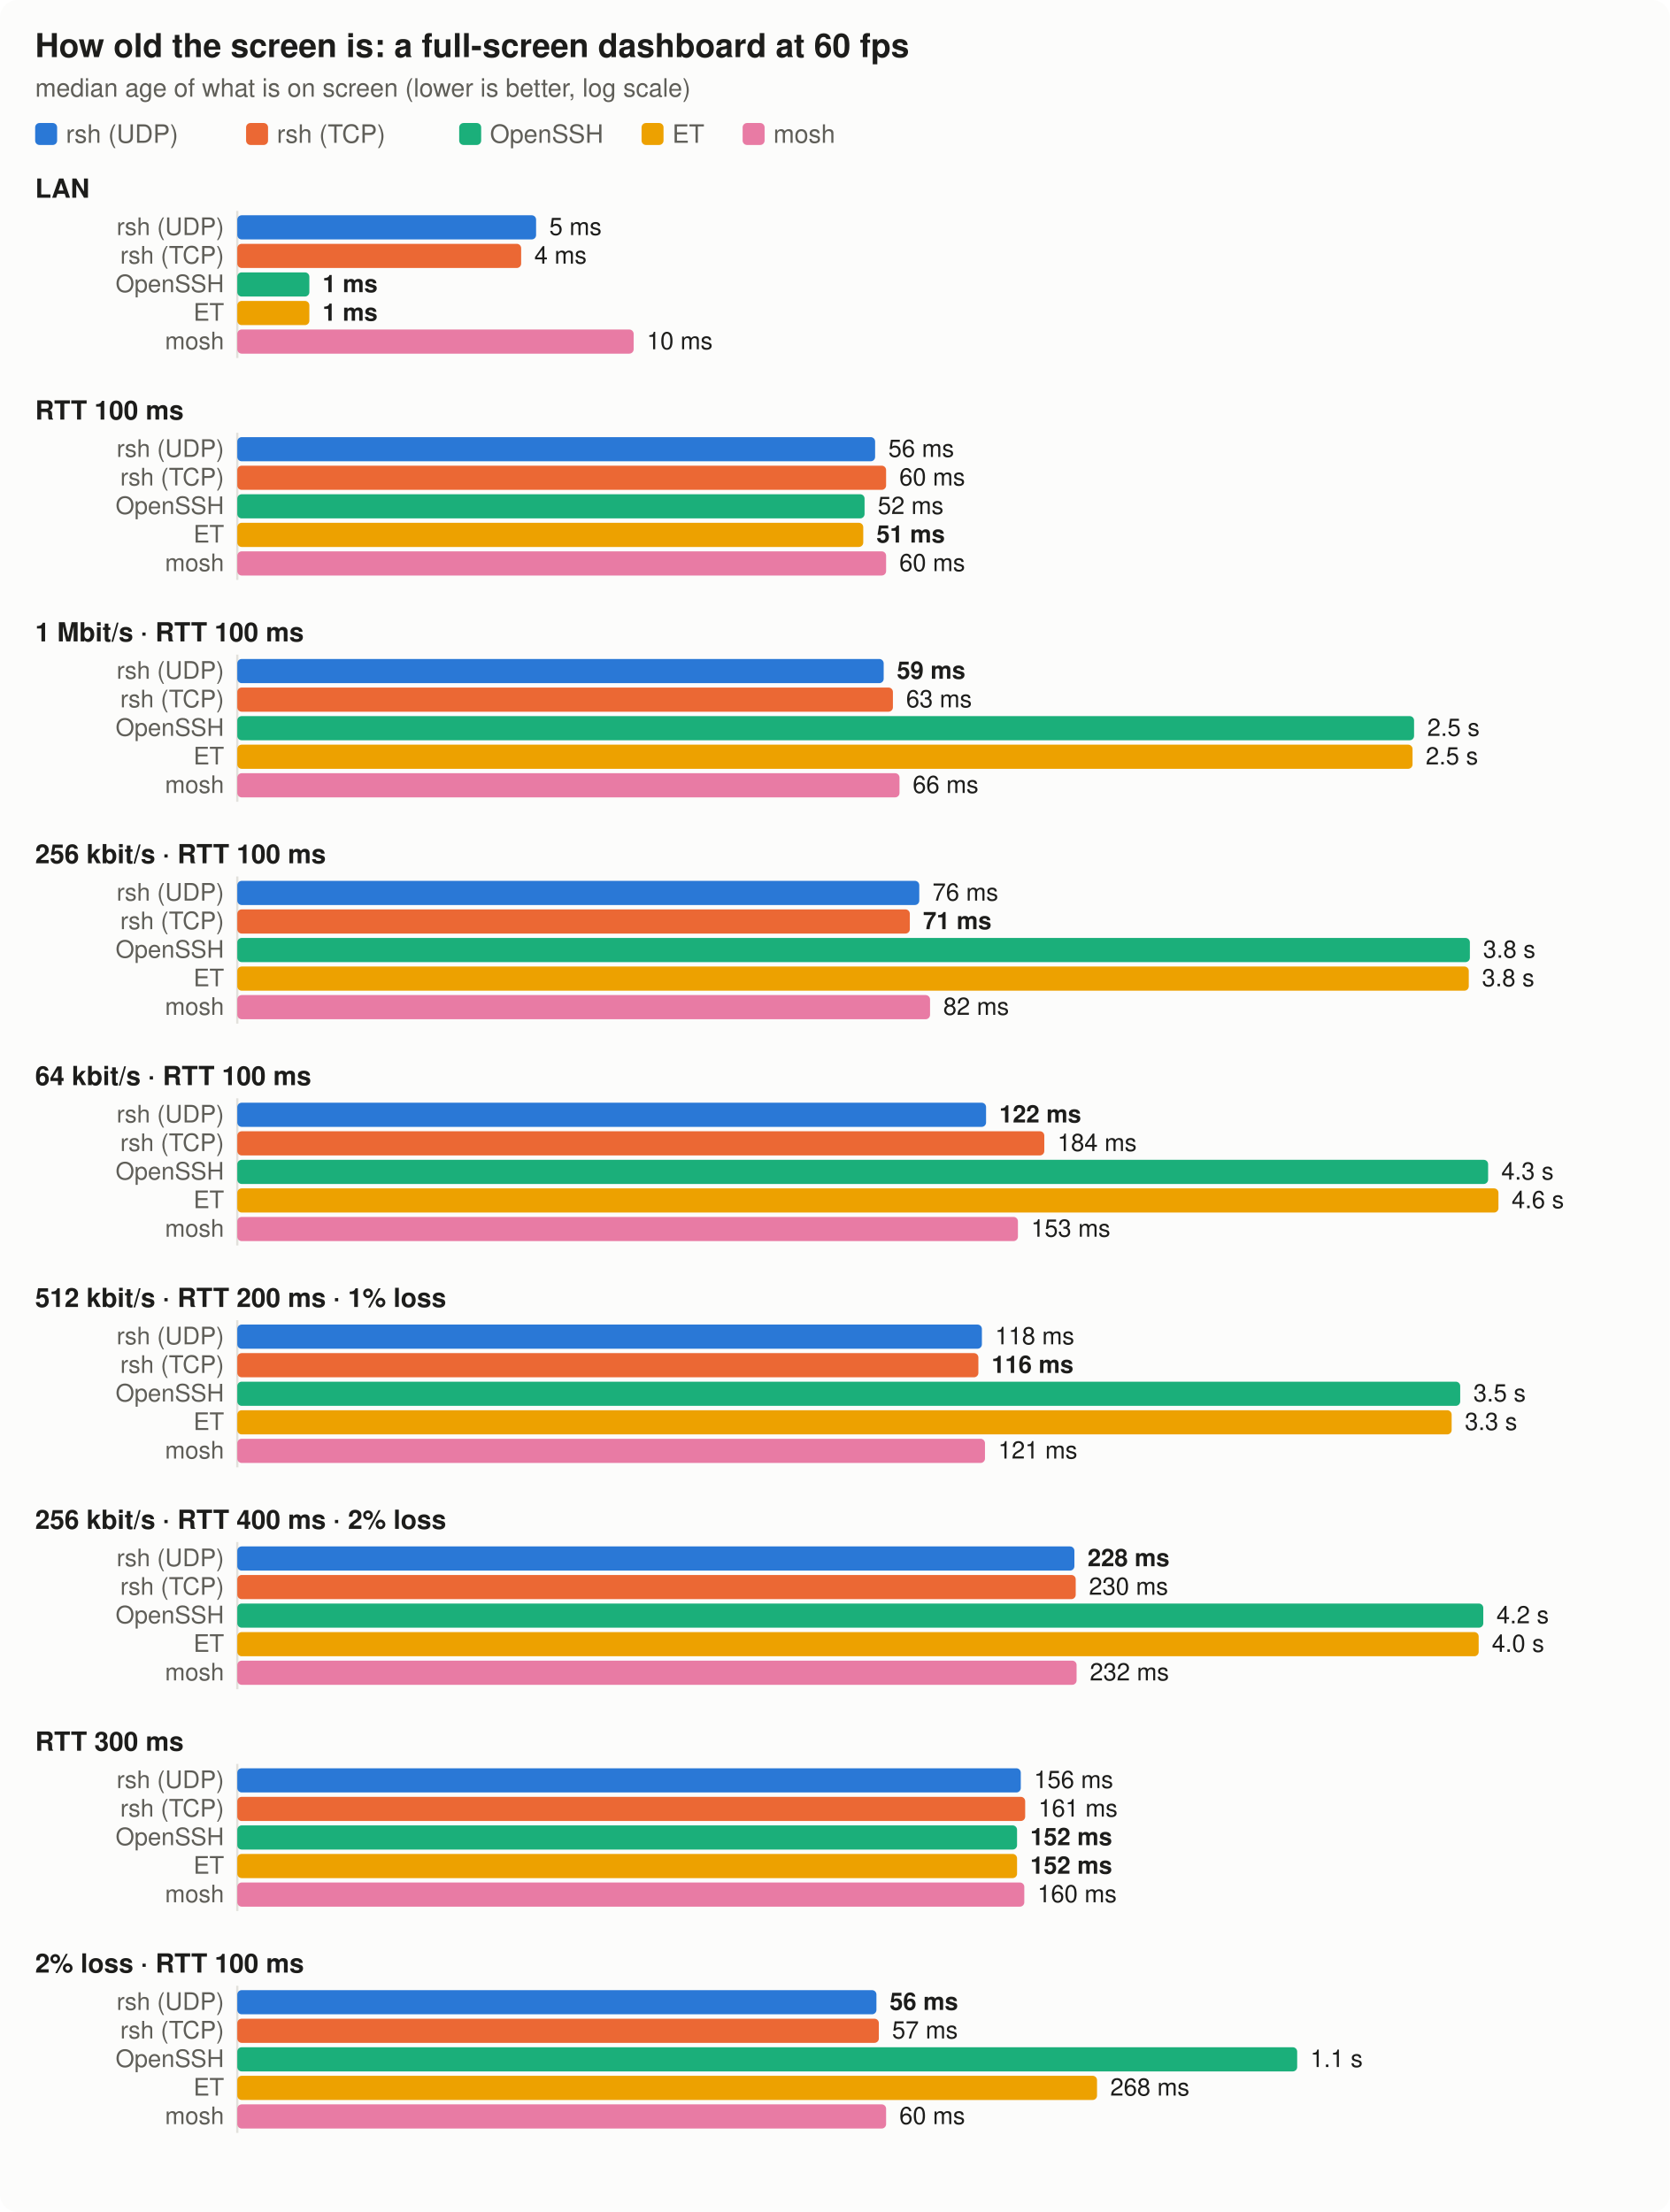
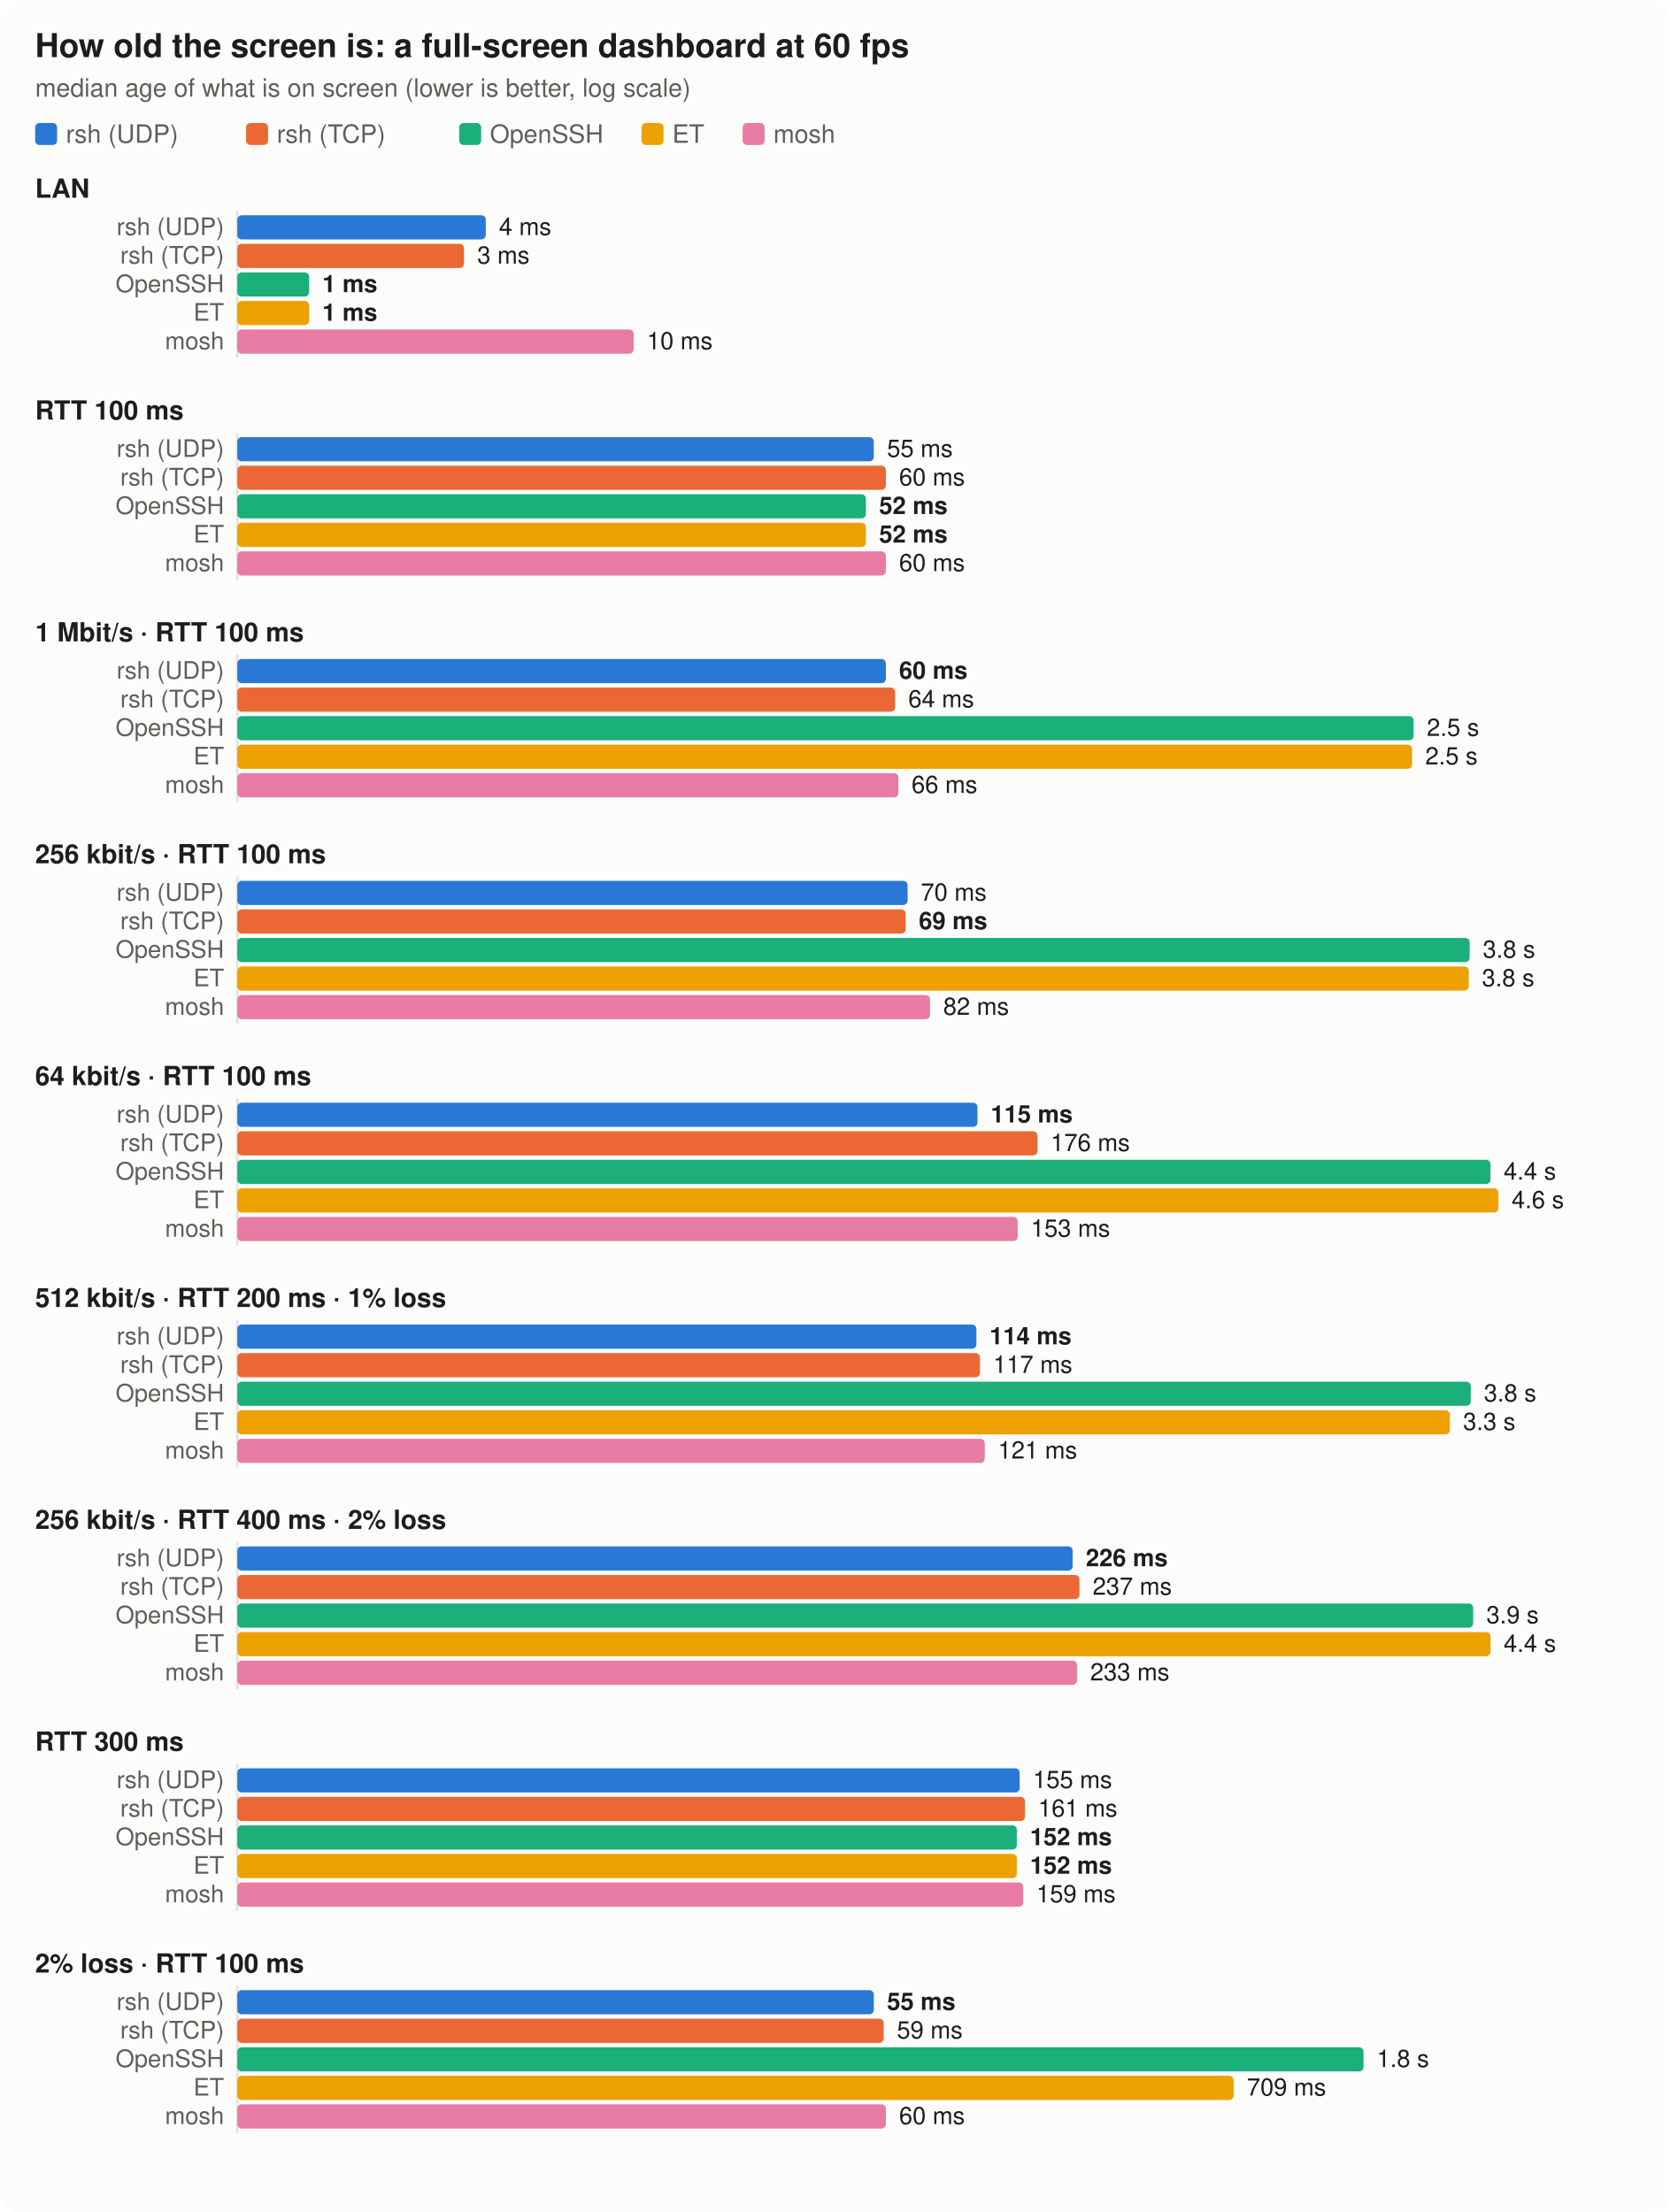
<svg xmlns="http://www.w3.org/2000/svg" width="760" height="1007" viewBox="0 0 760 1007" role="img" aria-label="How old the screen is: a full-screen dashboard at 60 fps">
  <style>svg{font-family:-apple-system,BlinkMacSystemFont,'Segoe UI',Helvetica,Arial,sans-serif}.bg{fill:#fcfcfb}.t1{fill:#1d1d1b}.t2{fill:#5f5e58}.axis{stroke:#e2e1dc}.s-rsh{fill:#2a78d6}.s-rsh_tcp{fill:#eb6834}.s-ssh{fill:#1baf7a}.s-et{fill:#eda100}.s-mosh{fill:#e87ba4}@media (prefers-color-scheme:dark){.bg{fill:#1a1a19}.t1{fill:#f0efec}.t2{fill:#c3c2b7}.axis{stroke:#3a3a37}.s-rsh{fill:#3987e5}.s-rsh_tcp{fill:#d95926}.s-ssh{fill:#199e70}.s-et{fill:#c98500}.s-mosh{fill:#d55181}}</style>
  <rect class="bg" width="100%" height="100%" rx="8" />
  <text class="t1" x="16" y="26" font-size="15" font-weight="600">How old the screen is: a full-screen dashboard at 60 fps</text>
  <text class="t2" x="16" y="44" font-size="11.5">median age of what is on screen (lower is better, log scale)</text>
  <rect class="s-rsh" x="16" y="56" width="10" height="10" rx="2" />
  <text class="t2" x="30" y="65" font-size="11.5">rsh (UDP)</text>
  <rect class="s-rsh_tcp" x="112" y="56" width="10" height="10" rx="2" />
  <text class="t2" x="126" y="65" font-size="11.5">rsh (TCP)</text>
  <rect class="s-ssh" x="209" y="56" width="10" height="10" rx="2" />
  <text class="t2" x="223" y="65" font-size="11.5">OpenSSH</text>
  <rect class="s-et" x="292" y="56" width="10" height="10" rx="2" />
  <text class="t2" x="306" y="65" font-size="11.5">ET</text>
  <rect class="s-mosh" x="338" y="56" width="10" height="10" rx="2" />
  <text class="t2" x="352" y="65" font-size="11.5">mosh</text>
  <text class="t1" x="16" y="90" font-size="12" font-weight="600">LAN</text>
  <line class="axis" x1="108" y1="96" x2="108" y2="163" stroke-width="1" />
  <text class="t2" x="102" y="107" font-size="11" text-anchor="end">rsh (UDP)</text>
-   <rect class="s-rsh" x="108" y="98" width="136.0" height="11" rx="2" />
-   <text class="t1" x="250.0" y="107" font-size="11">5 ms</text>
+   <rect class="s-rsh" x="108" y="98" width="113.1" height="11" rx="2" />
+   <text class="t1" x="227.1" y="107" font-size="11">4 ms</text>
  <text class="t2" x="102" y="120" font-size="11" text-anchor="end">rsh (TCP)</text>
-   <rect class="s-rsh_tcp" x="108" y="111" width="129.2" height="11" rx="2" />
-   <text class="t1" x="243.2" y="120" font-size="11">4 ms</text>
+   <rect class="s-rsh_tcp" x="108" y="111" width="103.2" height="11" rx="2" />
+   <text class="t1" x="217.2" y="120" font-size="11">3 ms</text>
  <text class="t2" x="102" y="133" font-size="11" text-anchor="end">OpenSSH</text>
-   <rect class="s-ssh" x="108" y="124" width="32.8" height="11" rx="2" />
-   <text class="t1" x="146.8" y="133" font-size="11" font-weight="600">1 ms</text>
+   <rect class="s-ssh" x="108" y="124" width="32.7" height="11" rx="2" />
+   <text class="t1" x="146.7" y="133" font-size="11" font-weight="600">1 ms</text>
  <text class="t2" x="102" y="146" font-size="11" text-anchor="end">ET</text>
-   <rect class="s-et" x="108" y="137" width="32.8" height="11" rx="2" />
-   <text class="t1" x="146.8" y="146" font-size="11" font-weight="600">1 ms</text>
+   <rect class="s-et" x="108" y="137" width="32.7" height="11" rx="2" />
+   <text class="t1" x="146.7" y="146" font-size="11" font-weight="600">1 ms</text>
  <text class="t2" x="102" y="159" font-size="11" text-anchor="end">mosh</text>
  <rect class="s-mosh" x="108" y="150" width="180.4" height="11" rx="2" />
  <text class="t1" x="294.4" y="159" font-size="11">10 ms</text>
  <text class="t1" x="16" y="191" font-size="12" font-weight="600">RTT 100 ms</text>
  <line class="axis" x1="108" y1="197" x2="108" y2="264" stroke-width="1" />
  <text class="t2" x="102" y="208" font-size="11" text-anchor="end">rsh (UDP)</text>
-   <rect class="s-rsh" x="108" y="199" width="290.3" height="11" rx="2" />
-   <text class="t1" x="404.3" y="208" font-size="11">56 ms</text>
+   <rect class="s-rsh" x="108" y="199" width="289.7" height="11" rx="2" />
+   <text class="t1" x="403.7" y="208" font-size="11">55 ms</text>
  <text class="t2" x="102" y="221" font-size="11" text-anchor="end">rsh (TCP)</text>
-   <rect class="s-rsh_tcp" x="108" y="212" width="295.3" height="11" rx="2" />
-   <text class="t1" x="409.3" y="221" font-size="11">60 ms</text>
+   <rect class="s-rsh_tcp" x="108" y="212" width="295.2" height="11" rx="2" />
+   <text class="t1" x="409.2" y="221" font-size="11">60 ms</text>
  <text class="t2" x="102" y="234" font-size="11" text-anchor="end">OpenSSH</text>
-   <rect class="s-ssh" x="108" y="225" width="285.5" height="11" rx="2" />
-   <text class="t1" x="399.5" y="234" font-size="11">52 ms</text>
+   <rect class="s-ssh" x="108" y="225" width="286.1" height="11" rx="2" />
+   <text class="t1" x="400.1" y="234" font-size="11" font-weight="600">52 ms</text>
  <text class="t2" x="102" y="247" font-size="11" text-anchor="end">ET</text>
-   <rect class="s-et" x="108" y="238" width="284.9" height="11" rx="2" />
-   <text class="t1" x="398.9" y="247" font-size="11" font-weight="600">51 ms</text>
+   <rect class="s-et" x="108" y="238" width="286.1" height="11" rx="2" />
+   <text class="t1" x="400.1" y="247" font-size="11" font-weight="600">52 ms</text>
  <text class="t2" x="102" y="260" font-size="11" text-anchor="end">mosh</text>
-   <rect class="s-mosh" x="108" y="251" width="295.3" height="11" rx="2" />
-   <text class="t1" x="409.3" y="260" font-size="11">60 ms</text>
+   <rect class="s-mosh" x="108" y="251" width="295.2" height="11" rx="2" />
+   <text class="t1" x="409.2" y="260" font-size="11">60 ms</text>
  <text class="t1" x="16" y="292" font-size="12" font-weight="600">1 Mbit/s · RTT 100 ms</text>
  <line class="axis" x1="108" y1="298" x2="108" y2="365" stroke-width="1" />
  <text class="t2" x="102" y="309" font-size="11" text-anchor="end">rsh (UDP)</text>
-   <rect class="s-rsh" x="108" y="300" width="294.2" height="11" rx="2" />
-   <text class="t1" x="408.2" y="309" font-size="11" font-weight="600">59 ms</text>
+   <rect class="s-rsh" x="108" y="300" width="295.2" height="11" rx="2" />
+   <text class="t1" x="409.2" y="309" font-size="11" font-weight="600">60 ms</text>
  <text class="t2" x="102" y="322" font-size="11" text-anchor="end">rsh (TCP)</text>
-   <rect class="s-rsh_tcp" x="108" y="313" width="298.4" height="11" rx="2" />
-   <text class="t1" x="412.4" y="322" font-size="11">63 ms</text>
+   <rect class="s-rsh_tcp" x="108" y="313" width="299.4" height="11" rx="2" />
+   <text class="t1" x="413.4" y="322" font-size="11">64 ms</text>
  <text class="t2" x="102" y="335" font-size="11" text-anchor="end">OpenSSH</text>
-   <rect class="s-ssh" x="108" y="326" width="535.6" height="11" rx="2" />
-   <text class="t1" x="649.6" y="335" font-size="11">2.5 s</text>
+   <rect class="s-ssh" x="108" y="326" width="535.4" height="11" rx="2" />
+   <text class="t1" x="649.4" y="335" font-size="11">2.5 s</text>
  <text class="t2" x="102" y="348" font-size="11" text-anchor="end">ET</text>
-   <rect class="s-et" x="108" y="339" width="534.9" height="11" rx="2" />
-   <text class="t1" x="648.9" y="348" font-size="11">2.5 s</text>
+   <rect class="s-et" x="108" y="339" width="534.7" height="11" rx="2" />
+   <text class="t1" x="648.7" y="348" font-size="11">2.5 s</text>
  <text class="t2" x="102" y="361" font-size="11" text-anchor="end">mosh</text>
-   <rect class="s-mosh" x="108" y="352" width="301.4" height="11" rx="2" />
-   <text class="t1" x="415.4" y="361" font-size="11">66 ms</text>
+   <rect class="s-mosh" x="108" y="352" width="300.9" height="11" rx="2" />
+   <text class="t1" x="414.9" y="361" font-size="11">66 ms</text>
  <text class="t1" x="16" y="393" font-size="12" font-weight="600">256 kbit/s · RTT 100 ms</text>
  <line class="axis" x1="108" y1="399" x2="108" y2="466" stroke-width="1" />
  <text class="t2" x="102" y="410" font-size="11" text-anchor="end">rsh (UDP)</text>
-   <rect class="s-rsh" x="108" y="401" width="310.4" height="11" rx="2" />
-   <text class="t1" x="424.4" y="410" font-size="11">76 ms</text>
+   <rect class="s-rsh" x="108" y="401" width="305.1" height="11" rx="2" />
+   <text class="t1" x="419.1" y="410" font-size="11">70 ms</text>
  <text class="t2" x="102" y="423" font-size="11" text-anchor="end">rsh (TCP)</text>
-   <rect class="s-rsh_tcp" x="108" y="414" width="306.1" height="11" rx="2" />
-   <text class="t1" x="420.1" y="423" font-size="11" font-weight="600">71 ms</text>
+   <rect class="s-rsh_tcp" x="108" y="414" width="304.2" height="11" rx="2" />
+   <text class="t1" x="418.2" y="423" font-size="11" font-weight="600">69 ms</text>
  <text class="t2" x="102" y="436" font-size="11" text-anchor="end">OpenSSH</text>
-   <rect class="s-ssh" x="108" y="427" width="561.0" height="11" rx="2" />
-   <text class="t1" x="675.0" y="436" font-size="11">3.8 s</text>
+   <rect class="s-ssh" x="108" y="427" width="560.9" height="11" rx="2" />
+   <text class="t1" x="674.9" y="436" font-size="11">3.8 s</text>
  <text class="t2" x="102" y="449" font-size="11" text-anchor="end">ET</text>
  <rect class="s-et" x="108" y="440" width="560.5" height="11" rx="2" />
  <text class="t1" x="674.5" y="449" font-size="11">3.8 s</text>
  <text class="t2" x="102" y="462" font-size="11" text-anchor="end">mosh</text>
  <rect class="s-mosh" x="108" y="453" width="315.3" height="11" rx="2" />
  <text class="t1" x="429.3" y="462" font-size="11">82 ms</text>
  <text class="t1" x="16" y="494" font-size="12" font-weight="600">64 kbit/s · RTT 100 ms</text>
  <line class="axis" x1="108" y1="500" x2="108" y2="567" stroke-width="1" />
  <text class="t2" x="102" y="511" font-size="11" text-anchor="end">rsh (UDP)</text>
-   <rect class="s-rsh" x="108" y="502" width="340.8" height="11" rx="2" />
-   <text class="t1" x="454.8" y="511" font-size="11" font-weight="600">122 ms</text>
+   <rect class="s-rsh" x="108" y="502" width="336.9" height="11" rx="2" />
+   <text class="t1" x="450.9" y="511" font-size="11" font-weight="600">115 ms</text>
  <text class="t2" x="102" y="524" font-size="11" text-anchor="end">rsh (TCP)</text>
-   <rect class="s-rsh_tcp" x="108" y="515" width="367.3" height="11" rx="2" />
-   <text class="t1" x="481.3" y="524" font-size="11">184 ms</text>
+   <rect class="s-rsh_tcp" x="108" y="515" width="364.2" height="11" rx="2" />
+   <text class="t1" x="478.2" y="524" font-size="11">176 ms</text>
  <text class="t2" x="102" y="537" font-size="11" text-anchor="end">OpenSSH</text>
-   <rect class="s-ssh" x="108" y="528" width="569.3" height="11" rx="2" />
-   <text class="t1" x="683.3" y="537" font-size="11">4.3 s</text>
+   <rect class="s-ssh" x="108" y="528" width="570.4" height="11" rx="2" />
+   <text class="t1" x="684.4" y="537" font-size="11">4.4 s</text>
  <text class="t2" x="102" y="550" font-size="11" text-anchor="end">ET</text>
  <rect class="s-et" x="108" y="541" width="574.0" height="11" rx="2" />
  <text class="t1" x="688.0" y="550" font-size="11">4.6 s</text>
  <text class="t2" x="102" y="563" font-size="11" text-anchor="end">mosh</text>
-   <rect class="s-mosh" x="108" y="554" width="355.3" height="11" rx="2" />
-   <text class="t1" x="469.3" y="563" font-size="11">153 ms</text>
+   <rect class="s-mosh" x="108" y="554" width="355.2" height="11" rx="2" />
+   <text class="t1" x="469.2" y="563" font-size="11">153 ms</text>
  <text class="t1" x="16" y="595" font-size="12" font-weight="600">512 kbit/s · RTT 200 ms · 1% loss</text>
  <line class="axis" x1="108" y1="601" x2="108" y2="668" stroke-width="1" />
  <text class="t2" x="102" y="612" font-size="11" text-anchor="end">rsh (UDP)</text>
-   <rect class="s-rsh" x="108" y="603" width="338.9" height="11" rx="2" />
-   <text class="t1" x="452.9" y="612" font-size="11">118 ms</text>
+   <rect class="s-rsh" x="108" y="603" width="336.4" height="11" rx="2" />
+   <text class="t1" x="450.4" y="612" font-size="11" font-weight="600">114 ms</text>
  <text class="t2" x="102" y="625" font-size="11" text-anchor="end">rsh (TCP)</text>
-   <rect class="s-rsh_tcp" x="108" y="616" width="337.3" height="11" rx="2" />
-   <text class="t1" x="451.3" y="625" font-size="11" font-weight="600">116 ms</text>
+   <rect class="s-rsh_tcp" x="108" y="616" width="338.0" height="11" rx="2" />
+   <text class="t1" x="452.0" y="625" font-size="11">117 ms</text>
  <text class="t2" x="102" y="638" font-size="11" text-anchor="end">OpenSSH</text>
-   <rect class="s-ssh" x="108" y="629" width="556.6" height="11" rx="2" />
-   <text class="t1" x="670.6" y="638" font-size="11">3.5 s</text>
+   <rect class="s-ssh" x="108" y="629" width="561.4" height="11" rx="2" />
+   <text class="t1" x="675.4" y="638" font-size="11">3.8 s</text>
  <text class="t2" x="102" y="651" font-size="11" text-anchor="end">ET</text>
-   <rect class="s-et" x="108" y="642" width="552.7" height="11" rx="2" />
-   <text class="t1" x="666.7" y="651" font-size="11">3.3 s</text>
+   <rect class="s-et" x="108" y="642" width="551.9" height="11" rx="2" />
+   <text class="t1" x="665.9" y="651" font-size="11">3.3 s</text>
  <text class="t2" x="102" y="664" font-size="11" text-anchor="end">mosh</text>
-   <rect class="s-mosh" x="108" y="655" width="340.3" height="11" rx="2" />
-   <text class="t1" x="454.3" y="664" font-size="11">121 ms</text>
+   <rect class="s-mosh" x="108" y="655" width="340.2" height="11" rx="2" />
+   <text class="t1" x="454.2" y="664" font-size="11">121 ms</text>
  <text class="t1" x="16" y="696" font-size="12" font-weight="600">256 kbit/s · RTT 400 ms · 2% loss</text>
  <line class="axis" x1="108" y1="702" x2="108" y2="769" stroke-width="1" />
  <text class="t2" x="102" y="713" font-size="11" text-anchor="end">rsh (UDP)</text>
-   <rect class="s-rsh" x="108" y="704" width="381.0" height="11" rx="2" />
-   <text class="t1" x="495.0" y="713" font-size="11" font-weight="600">228 ms</text>
+   <rect class="s-rsh" x="108" y="704" width="380.2" height="11" rx="2" />
+   <text class="t1" x="494.2" y="713" font-size="11" font-weight="600">226 ms</text>
  <text class="t2" x="102" y="726" font-size="11" text-anchor="end">rsh (TCP)</text>
-   <rect class="s-rsh_tcp" x="108" y="717" width="381.6" height="11" rx="2" />
-   <text class="t1" x="495.6" y="726" font-size="11">230 ms</text>
+   <rect class="s-rsh_tcp" x="108" y="717" width="383.3" height="11" rx="2" />
+   <text class="t1" x="497.3" y="726" font-size="11">237 ms</text>
  <text class="t2" x="102" y="739" font-size="11" text-anchor="end">OpenSSH</text>
-   <rect class="s-ssh" x="108" y="730" width="567.1" height="11" rx="2" />
-   <text class="t1" x="681.1" y="739" font-size="11">4.2 s</text>
+   <rect class="s-ssh" x="108" y="730" width="562.5" height="11" rx="2" />
+   <text class="t1" x="676.5" y="739" font-size="11">3.9 s</text>
  <text class="t2" x="102" y="752" font-size="11" text-anchor="end">ET</text>
-   <rect class="s-et" x="108" y="743" width="565.0" height="11" rx="2" />
-   <text class="t1" x="679.0" y="752" font-size="11">4.0 s</text>
+   <rect class="s-et" x="108" y="743" width="570.4" height="11" rx="2" />
+   <text class="t1" x="684.4" y="752" font-size="11">4.4 s</text>
  <text class="t2" x="102" y="765" font-size="11" text-anchor="end">mosh</text>
-   <rect class="s-mosh" x="108" y="756" width="382.0" height="11" rx="2" />
-   <text class="t1" x="496.0" y="765" font-size="11">232 ms</text>
+   <rect class="s-mosh" x="108" y="756" width="382.2" height="11" rx="2" />
+   <text class="t1" x="496.2" y="765" font-size="11">233 ms</text>
  <text class="t1" x="16" y="797" font-size="12" font-weight="600">RTT 300 ms</text>
  <line class="axis" x1="108" y1="803" x2="108" y2="870" stroke-width="1" />
  <text class="t2" x="102" y="814" font-size="11" text-anchor="end">rsh (UDP)</text>
-   <rect class="s-rsh" x="108" y="805" width="356.6" height="11" rx="2" />
-   <text class="t1" x="470.6" y="814" font-size="11">156 ms</text>
+   <rect class="s-rsh" x="108" y="805" width="356.1" height="11" rx="2" />
+   <text class="t1" x="470.1" y="814" font-size="11">155 ms</text>
  <text class="t2" x="102" y="827" font-size="11" text-anchor="end">rsh (TCP)</text>
-   <rect class="s-rsh_tcp" x="108" y="818" width="358.6" height="11" rx="2" />
-   <text class="t1" x="472.6" y="827" font-size="11">161 ms</text>
+   <rect class="s-rsh_tcp" x="108" y="818" width="358.5" height="11" rx="2" />
+   <text class="t1" x="472.5" y="827" font-size="11">161 ms</text>
  <text class="t2" x="102" y="840" font-size="11" text-anchor="end">OpenSSH</text>
-   <rect class="s-ssh" x="108" y="831" width="354.9" height="11" rx="2" />
-   <text class="t1" x="468.9" y="840" font-size="11" font-weight="600">152 ms</text>
+   <rect class="s-ssh" x="108" y="831" width="354.8" height="11" rx="2" />
+   <text class="t1" x="468.8" y="840" font-size="11" font-weight="600">152 ms</text>
  <text class="t2" x="102" y="853" font-size="11" text-anchor="end">ET</text>
-   <rect class="s-et" x="108" y="844" width="354.9" height="11" rx="2" />
-   <text class="t1" x="468.9" y="853" font-size="11" font-weight="600">152 ms</text>
+   <rect class="s-et" x="108" y="844" width="354.8" height="11" rx="2" />
+   <text class="t1" x="468.8" y="853" font-size="11" font-weight="600">152 ms</text>
  <text class="t2" x="102" y="866" font-size="11" text-anchor="end">mosh</text>
-   <rect class="s-mosh" x="108" y="857" width="358.2" height="11" rx="2" />
-   <text class="t1" x="472.2" y="866" font-size="11">160 ms</text>
+   <rect class="s-mosh" x="108" y="857" width="357.7" height="11" rx="2" />
+   <text class="t1" x="471.7" y="866" font-size="11">159 ms</text>
  <text class="t1" x="16" y="898" font-size="12" font-weight="600">2% loss · RTT 100 ms</text>
  <line class="axis" x1="108" y1="904" x2="108" y2="971" stroke-width="1" />
  <text class="t2" x="102" y="915" font-size="11" text-anchor="end">rsh (UDP)</text>
-   <rect class="s-rsh" x="108" y="906" width="290.9" height="11" rx="2" />
-   <text class="t1" x="404.9" y="915" font-size="11" font-weight="600">56 ms</text>
+   <rect class="s-rsh" x="108" y="906" width="289.7" height="11" rx="2" />
+   <text class="t1" x="403.7" y="915" font-size="11" font-weight="600">55 ms</text>
  <text class="t2" x="102" y="928" font-size="11" text-anchor="end">rsh (TCP)</text>
-   <rect class="s-rsh_tcp" x="108" y="919" width="292.0" height="11" rx="2" />
-   <text class="t1" x="406.0" y="928" font-size="11">57 ms</text>
+   <rect class="s-rsh_tcp" x="108" y="919" width="294.2" height="11" rx="2" />
+   <text class="t1" x="408.2" y="928" font-size="11">59 ms</text>
  <text class="t2" x="102" y="941" font-size="11" text-anchor="end">OpenSSH</text>
-   <rect class="s-ssh" x="108" y="932" width="482.4" height="11" rx="2" />
-   <text class="t1" x="596.4" y="941" font-size="11">1.1 s</text>
+   <rect class="s-ssh" x="108" y="932" width="512.6" height="11" rx="2" />
+   <text class="t1" x="626.6" y="941" font-size="11">1.8 s</text>
  <text class="t2" x="102" y="954" font-size="11" text-anchor="end">ET</text>
-   <rect class="s-et" x="108" y="945" width="391.3" height="11" rx="2" />
-   <text class="t1" x="505.3" y="954" font-size="11">268 ms</text>
+   <rect class="s-et" x="108" y="945" width="453.5" height="11" rx="2" />
+   <text class="t1" x="567.5" y="954" font-size="11">709 ms</text>
  <text class="t2" x="102" y="967" font-size="11" text-anchor="end">mosh</text>
-   <rect class="s-mosh" x="108" y="958" width="295.3" height="11" rx="2" />
-   <text class="t1" x="409.3" y="967" font-size="11">60 ms</text>
+   <rect class="s-mosh" x="108" y="958" width="295.2" height="11" rx="2" />
+   <text class="t1" x="409.2" y="967" font-size="11">60 ms</text>
</svg>
